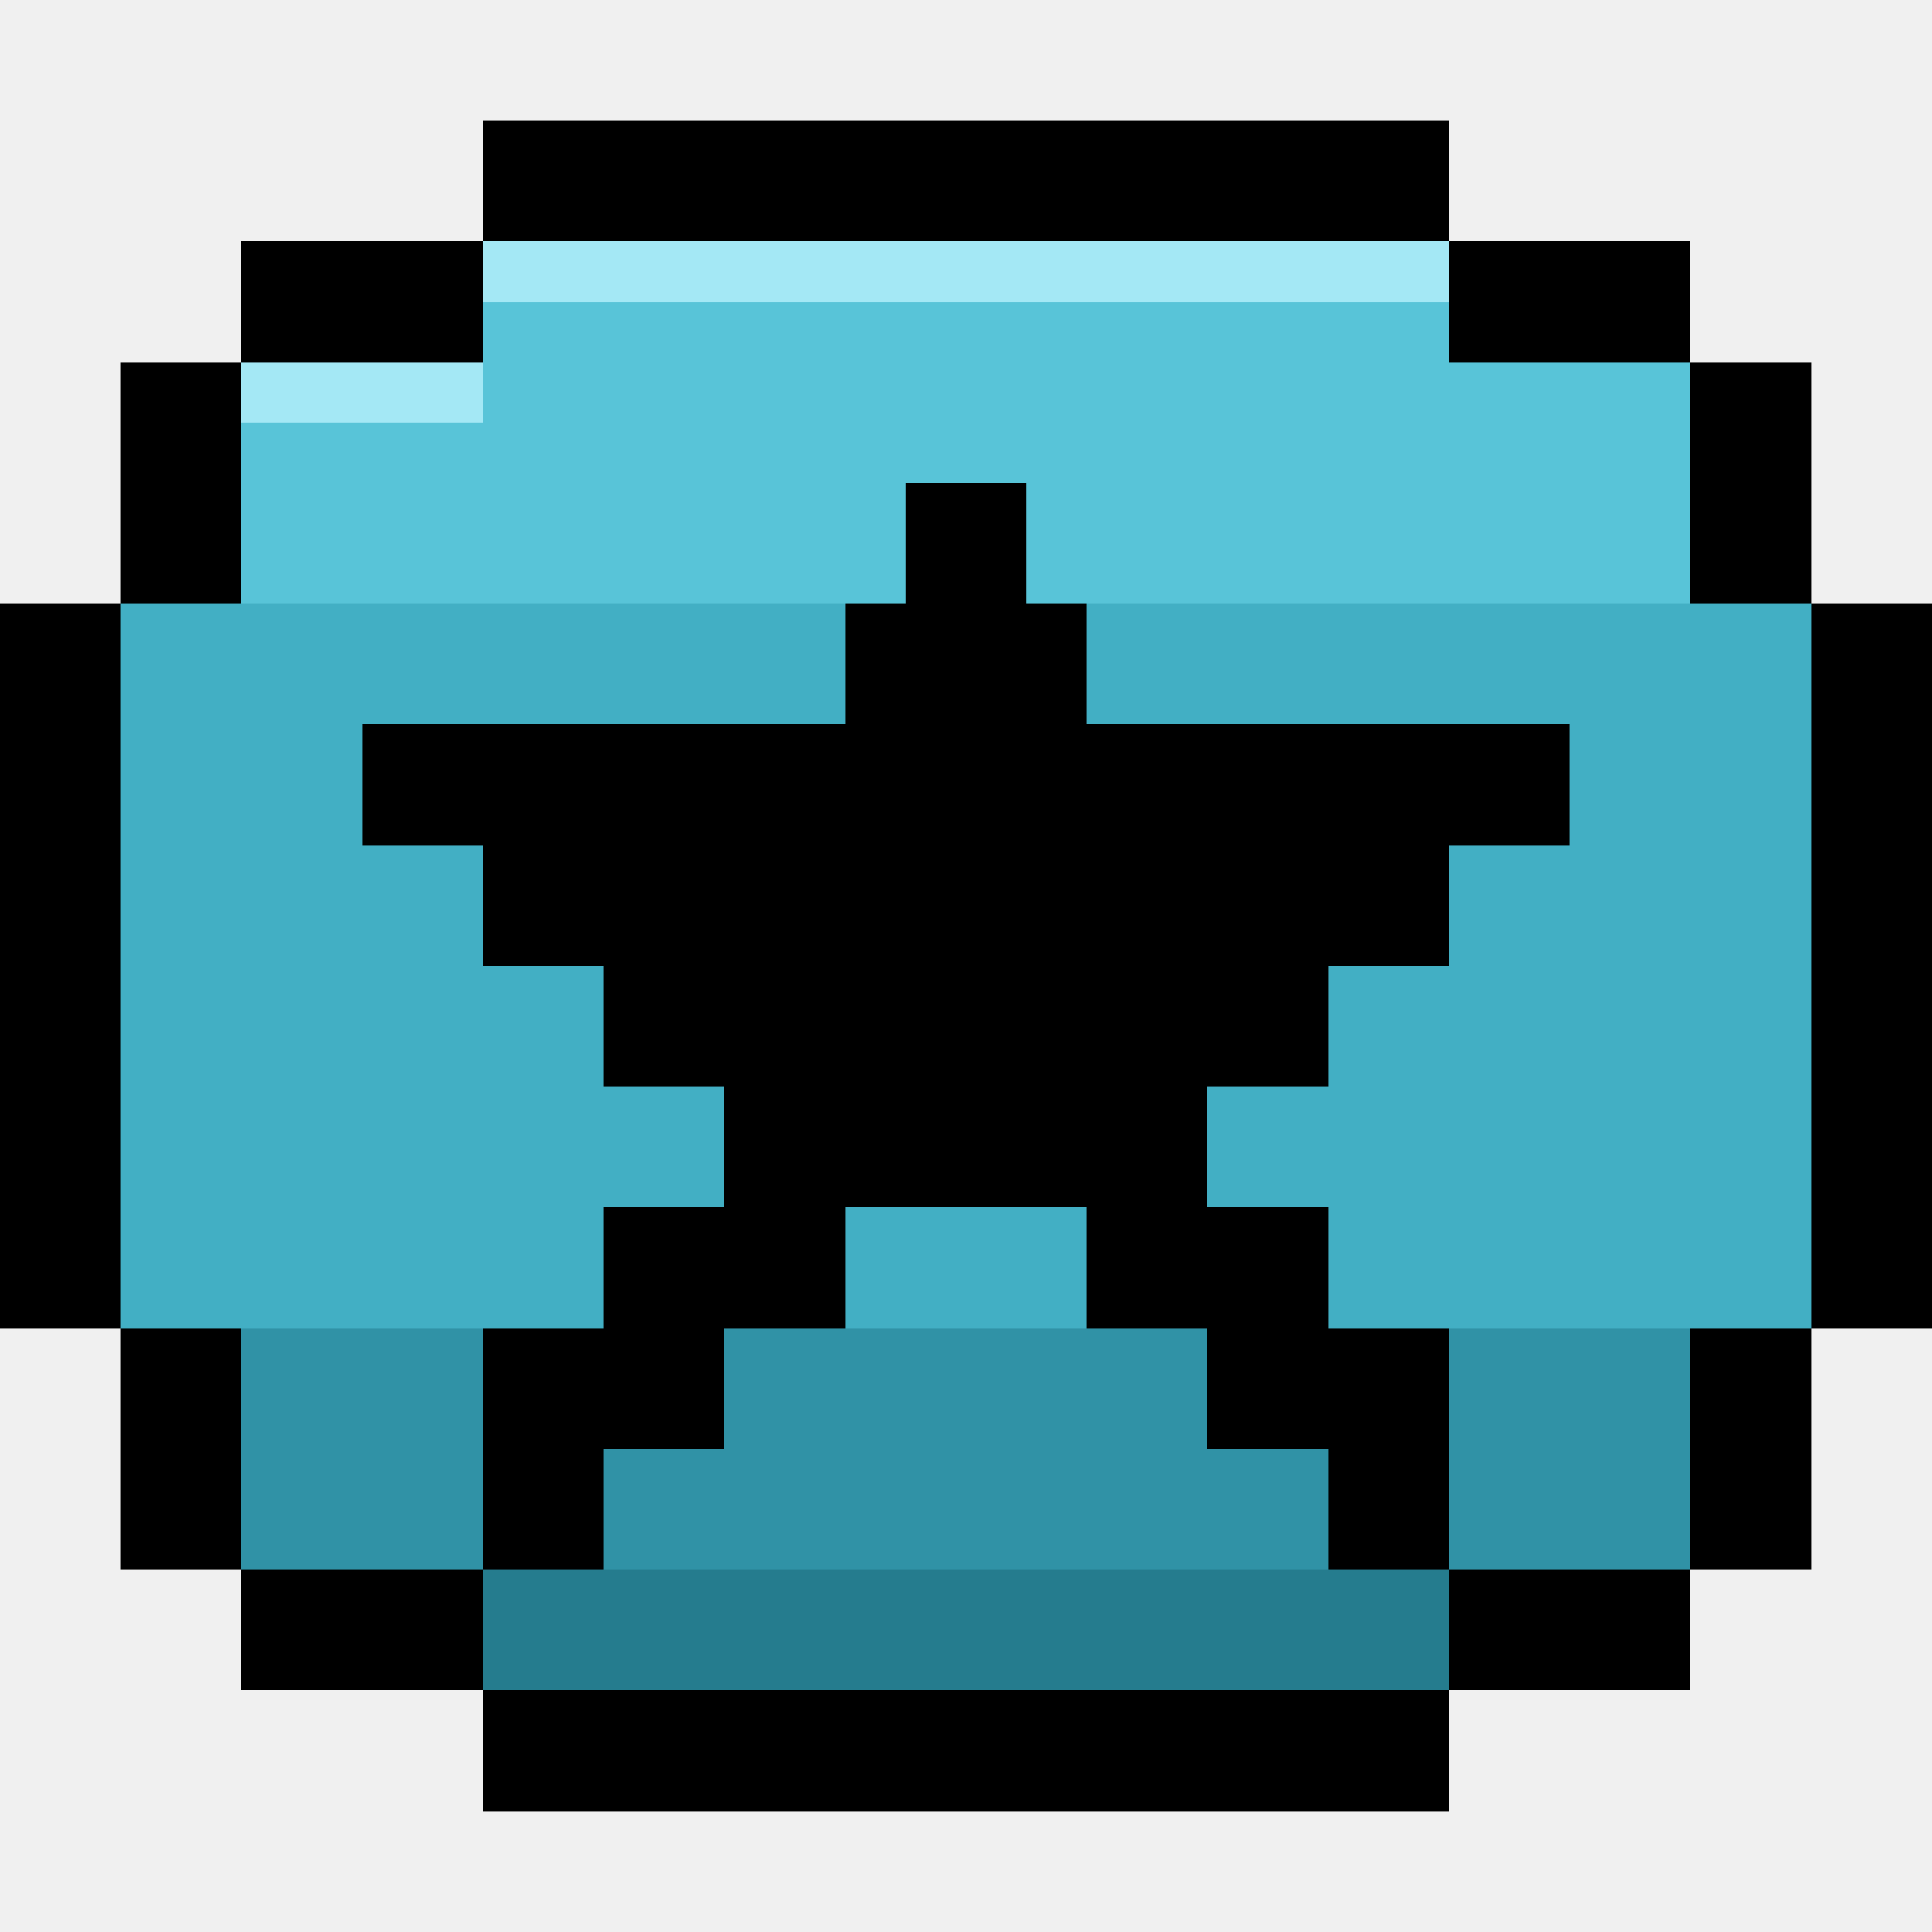
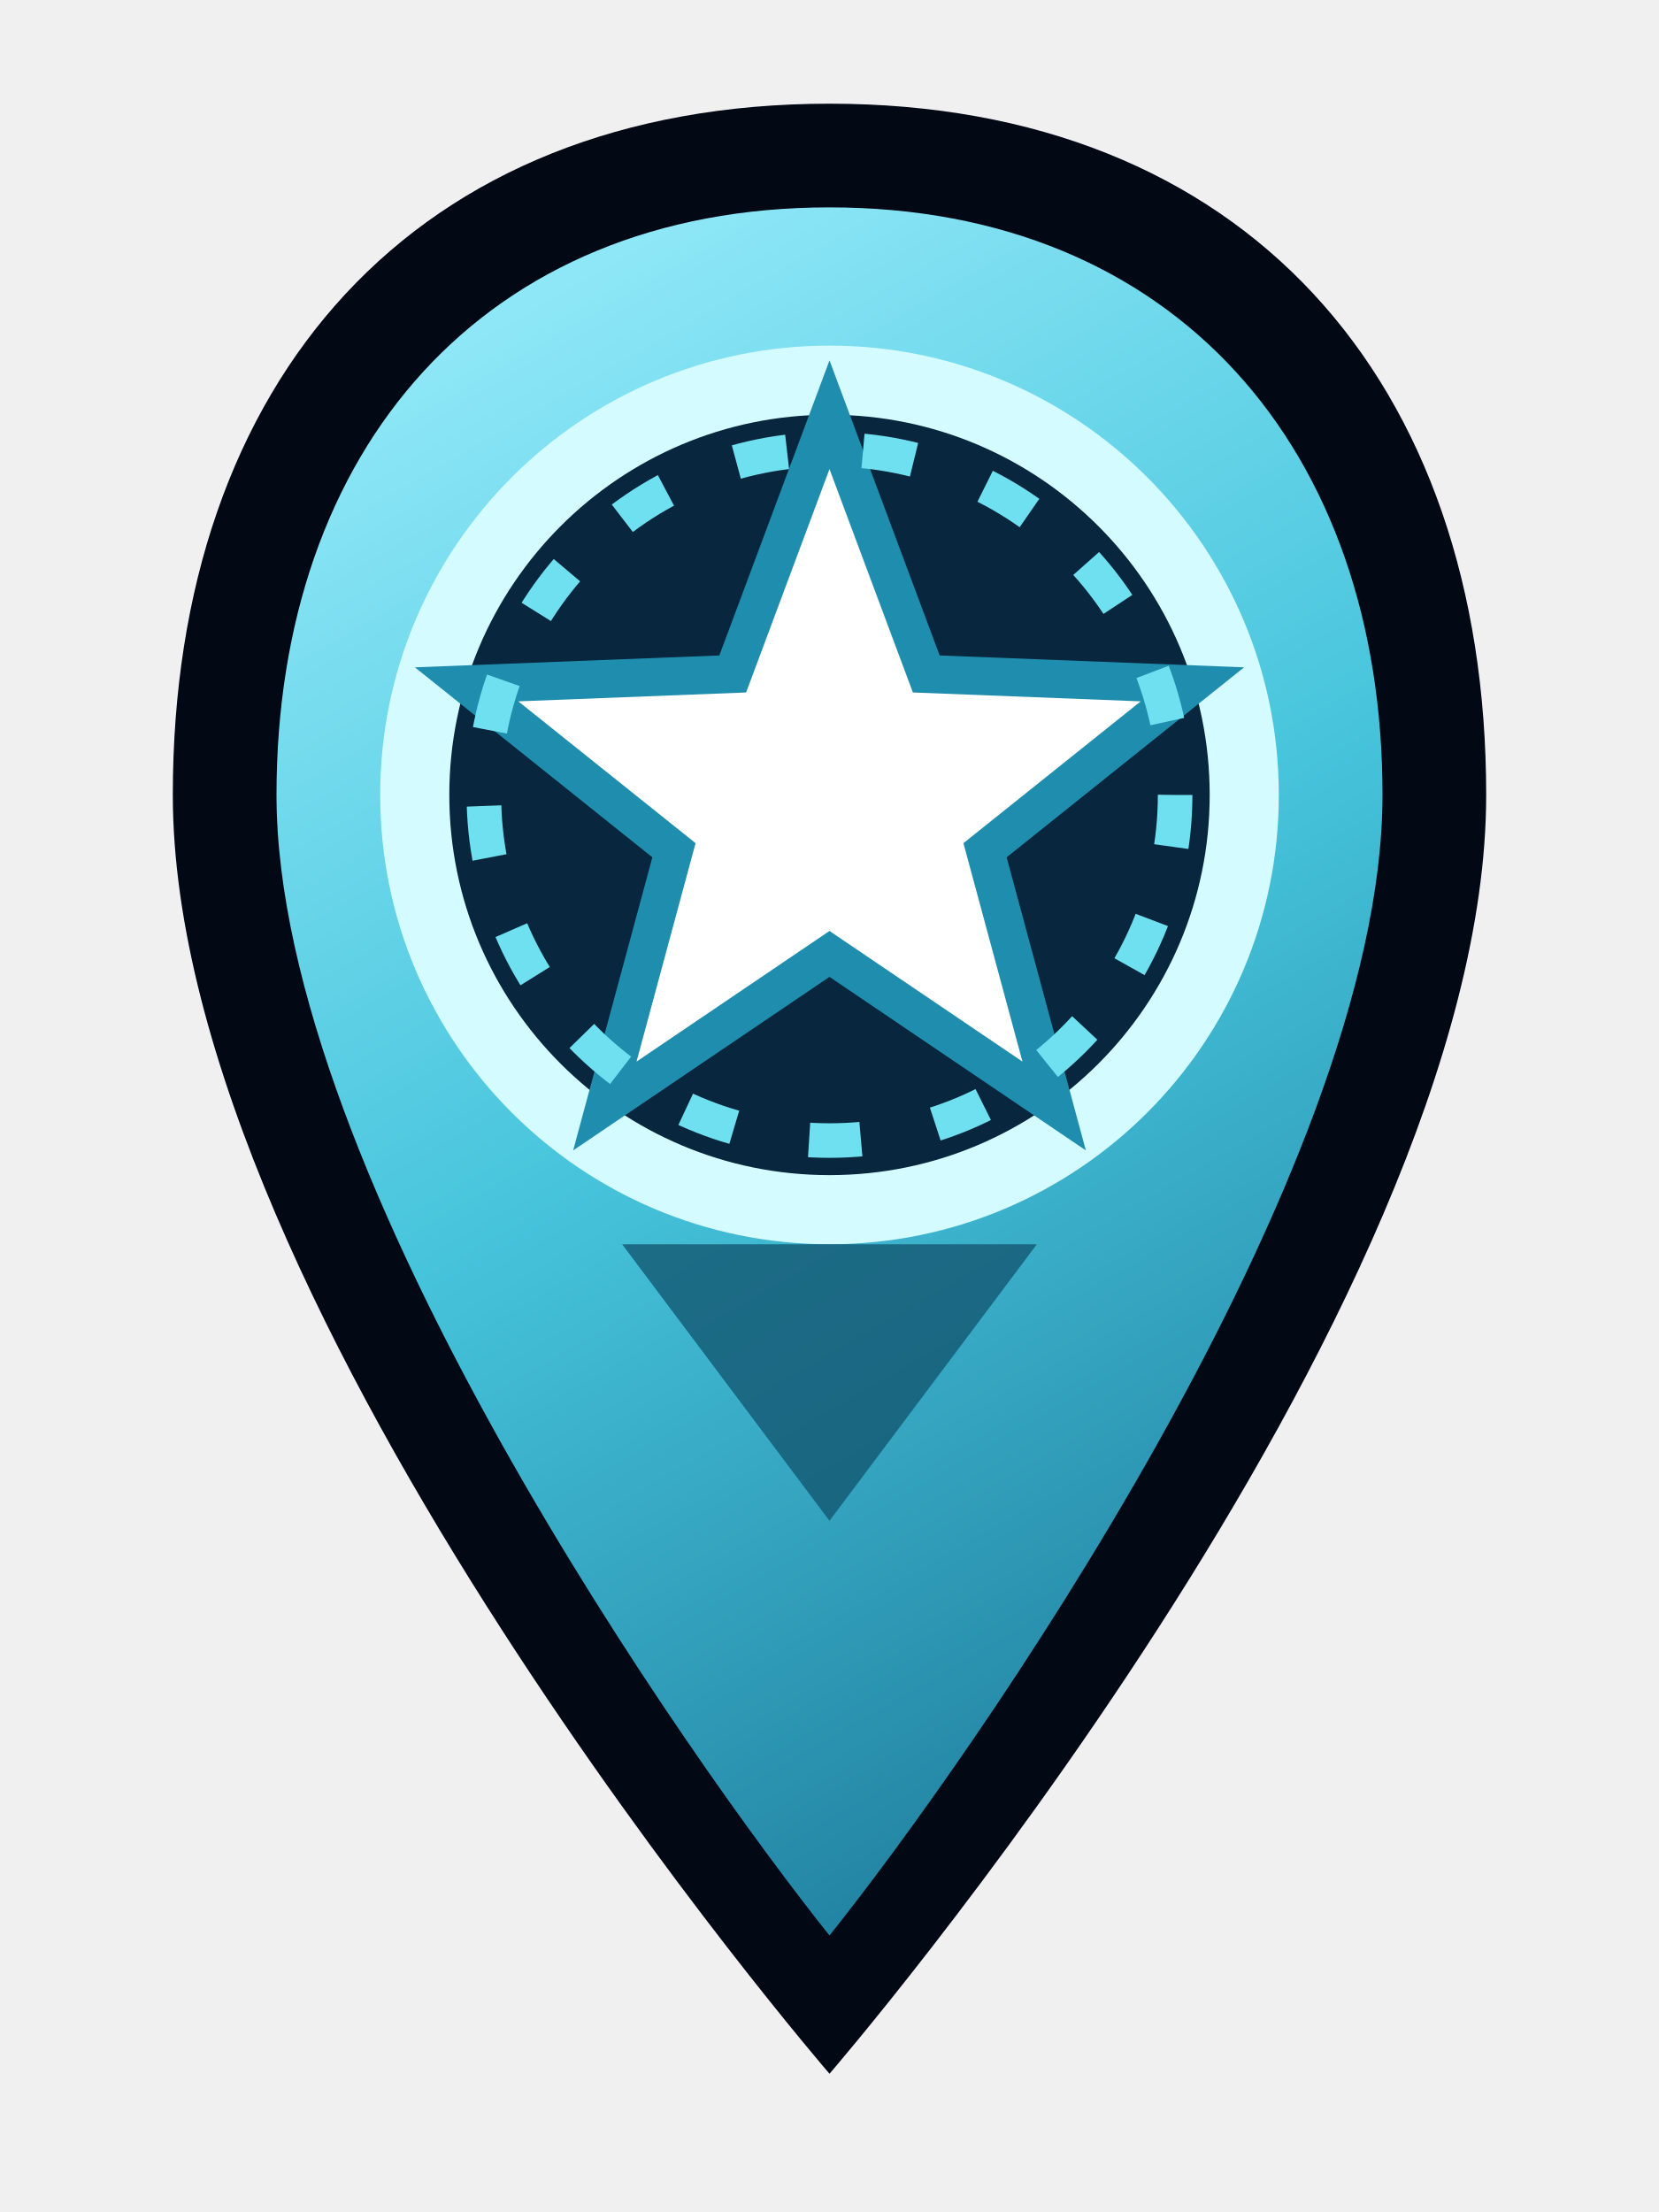
- <svg xmlns="http://www.w3.org/2000/svg" viewBox="0 0 32 32" width="32" height="32" shape-rendering="crispEdges">
-   <rect x="8" y="2" width="16" height="2" fill="#000" />
-   <rect x="4" y="4" width="4" height="2" fill="#000" />
-   <rect x="24" y="4" width="4" height="2" fill="#000" />
-   <rect x="2" y="6" width="2" height="4" fill="#000" />
-   <rect x="28" y="6" width="2" height="4" fill="#000" />
-   <rect x="0" y="10" width="2" height="12" fill="#000" />
-   <rect x="30" y="10" width="2" height="12" fill="#000" />
-   <rect x="2" y="22" width="2" height="4" fill="#000" />
-   <rect x="28" y="22" width="2" height="4" fill="#000" />
-   <rect x="4" y="26" width="4" height="2" fill="#000" />
-   <rect x="24" y="26" width="4" height="2" fill="#000" />
-   <rect x="8" y="28" width="16" height="2" fill="#000" />
-   <rect x="8" y="4" width="16" height="2" fill="#58c4d8" />
-   <rect x="4" y="6" width="24" height="4" fill="#58c4d8" />
-   <rect x="2" y="10" width="28" height="12" fill="#42afc4" />
-   <rect x="4" y="22" width="24" height="4" fill="#3092a6" />
-   <rect x="8" y="26" width="16" height="2" fill="#257c8e" />
-   <rect x="8" y="4" width="16" height="1" fill="#a4e8f5" />
-   <rect x="4" y="6" width="4" height="1" fill="#a4e8f5" />
-   <rect x="15" y="8" width="2" height="2" fill="#000" />
-   <rect x="14" y="10" width="4" height="2" fill="#000" />
-   <rect x="6" y="12" width="20" height="2" fill="#000" />
-   <rect x="8" y="14" width="16" height="2" fill="#000" />
-   <rect x="10" y="16" width="12" height="2" fill="#000" />
-   <rect x="12" y="18" width="8" height="2" fill="#000" />
-   <rect x="10" y="20" width="4" height="2" fill="#000" />
-   <rect x="18" y="20" width="4" height="2" fill="#000" />
-   <rect x="8" y="22" width="4" height="2" fill="#000" />
-   <rect x="20" y="22" width="4" height="2" fill="#000" />
-   <rect x="8" y="24" width="2" height="2" fill="#000" />
-   <rect x="22" y="24" width="2" height="2" fill="#000" />
+ <svg xmlns="http://www.w3.org/2000/svg" viewBox="0 0 48 64" role="img" aria-label="Event marker">
+   <defs>
+     <linearGradient id="eventFill" x1="9" y1="4" x2="39" y2="56" gradientUnits="userSpaceOnUse">
+       <stop stop-color="#a4f2ff" />
+       <stop offset=".5" stop-color="#46c4dc" />
+       <stop offset="1" stop-color="#176f91" />
+     </linearGradient>
+   </defs>
+   <path d="M24 3C12 3 5 11 5 23c0 15 19 37 19 37s19-22 19-37C43 11 36 3 24 3Z" fill="#020814" />
+   <path d="M24 6C14 6 8 13 8 23c0 11 12 28 16 33 4-5 16-22 16-33C40 13 34 6 24 6Z" fill="url(#eventFill)" />
+   <circle cx="24" cy="23" r="12" fill="#08263e" stroke="#d4fbff" stroke-width="2" />
+   <path d="m24 12 2.8 7.5 7.7.3-6 4.8 2 7.4-6.5-4.4-6.5 4.4 2-7.4-6-4.8 7.7-.3z" fill="#fff" stroke="#1f8eae" stroke-width="1.1" />
+   <circle cx="24" cy="23" r="10" fill="none" stroke="#6ee0ef" stroke-dasharray="1.5 2.2" stroke-width="1" />
+   <path d="M18 36h12l-6 8z" fill="#10516c" opacity=".75" />
</svg>
